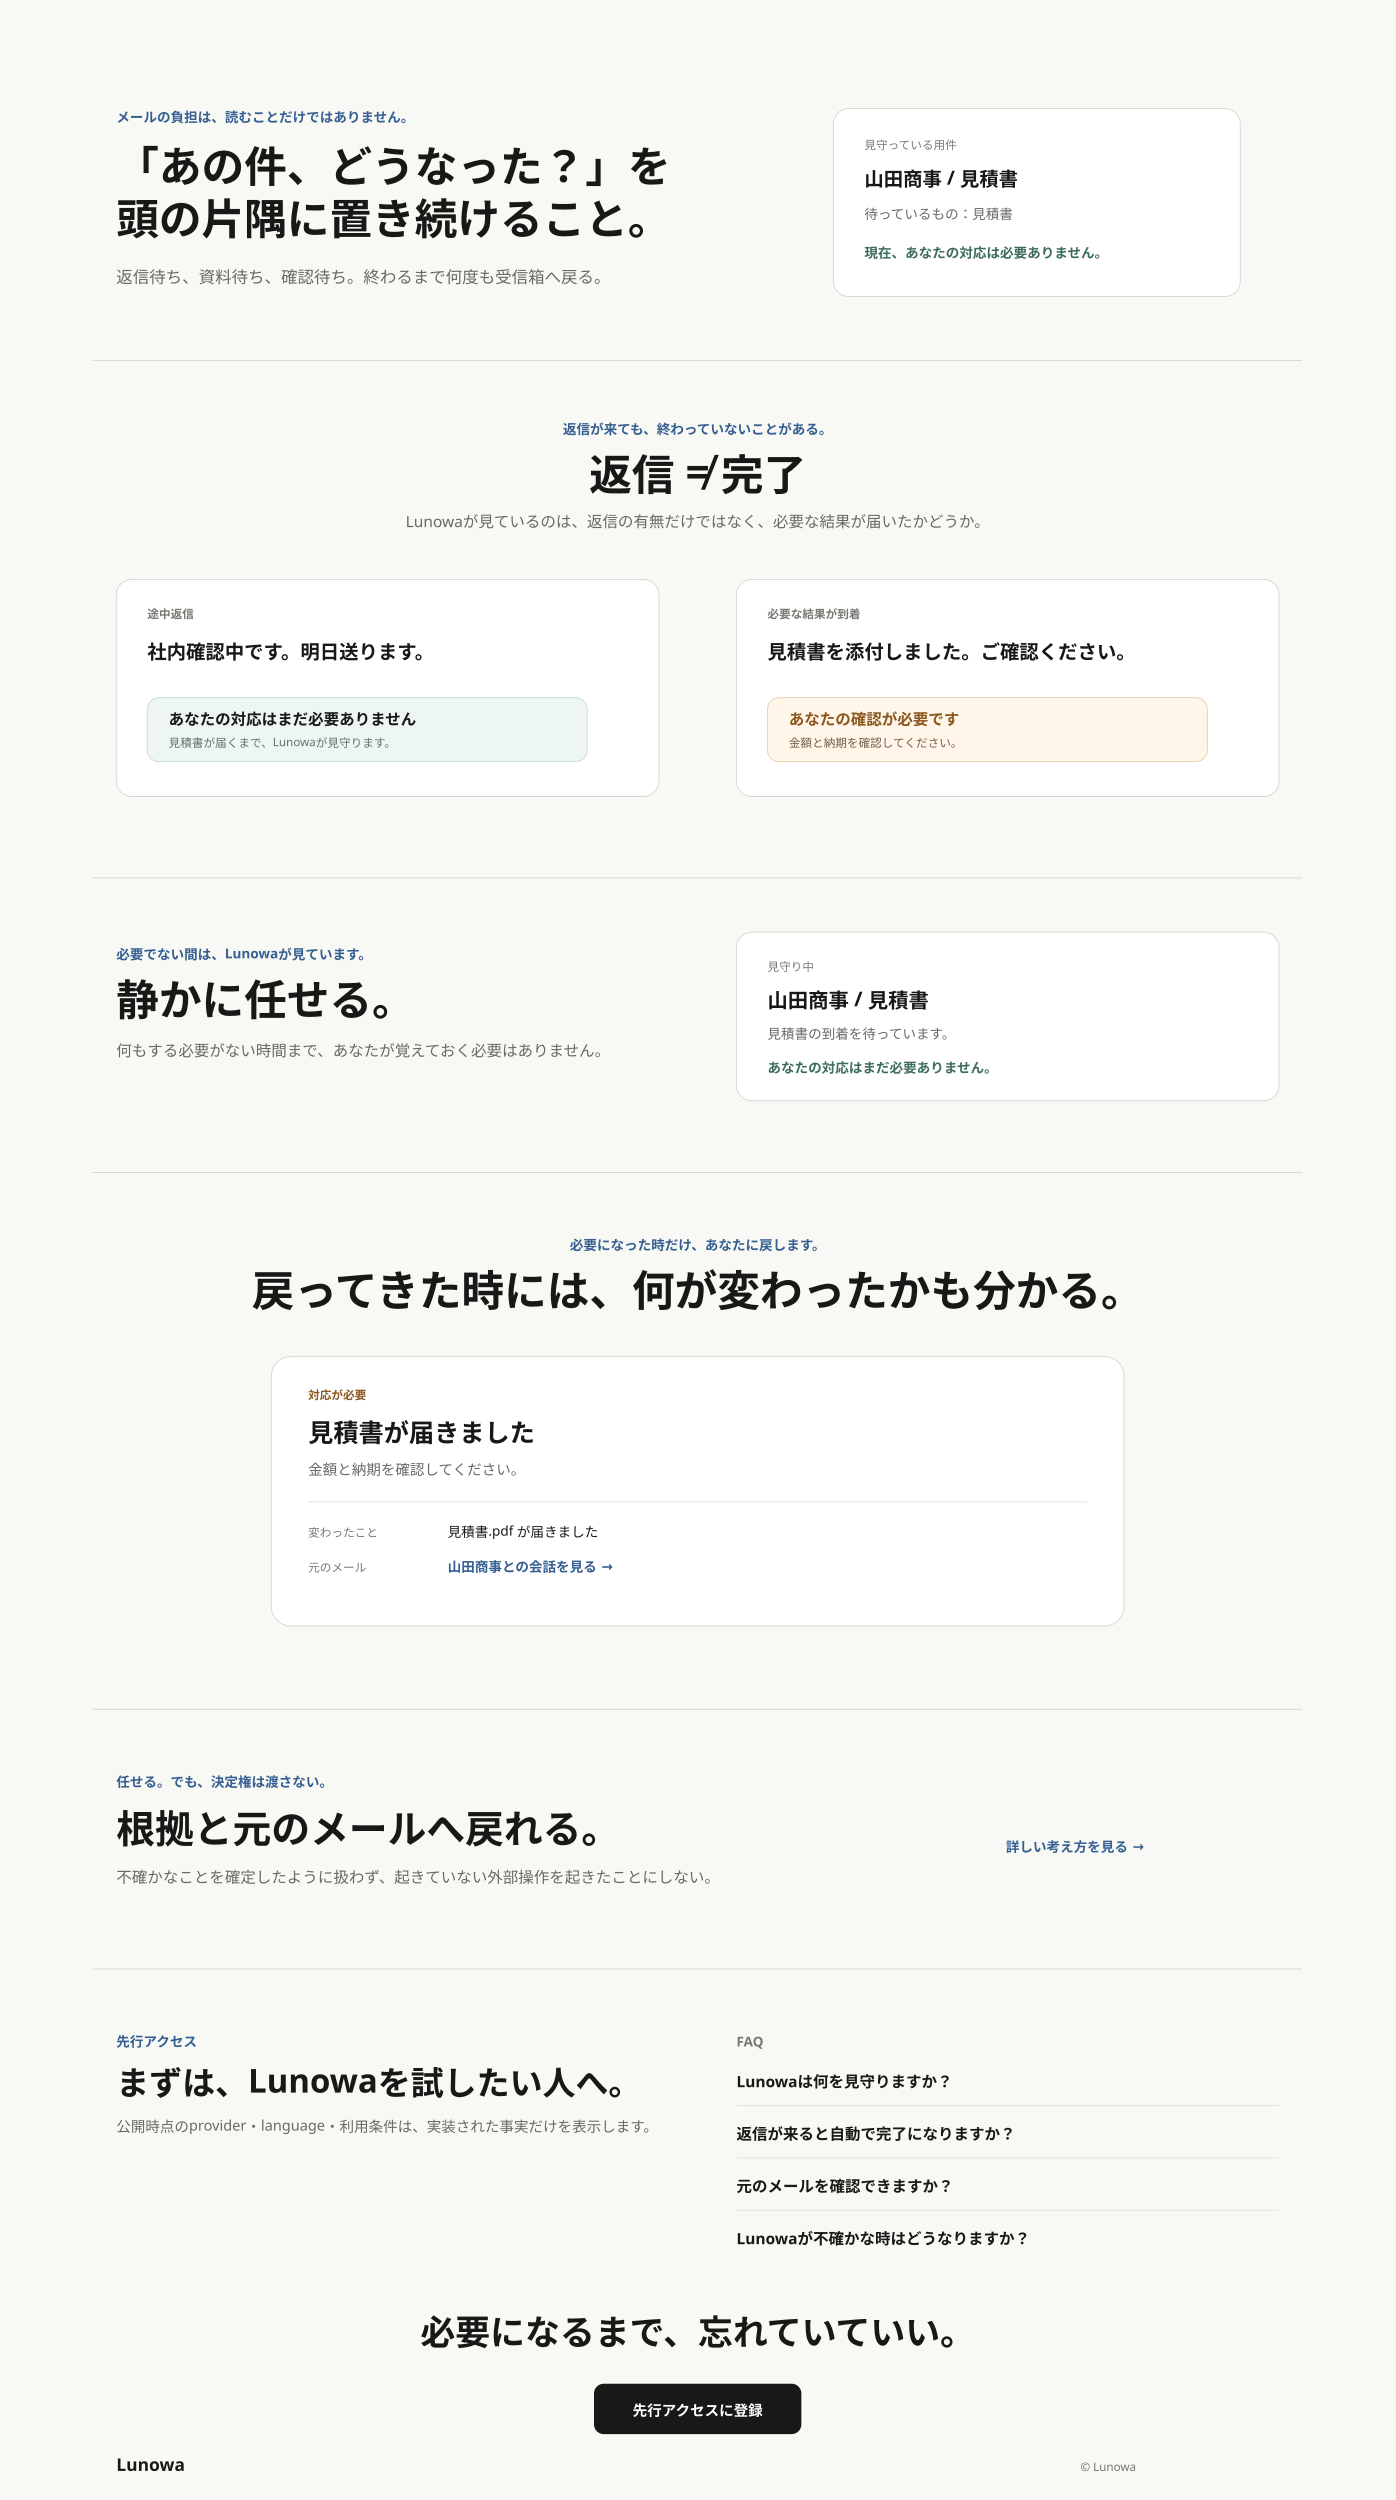
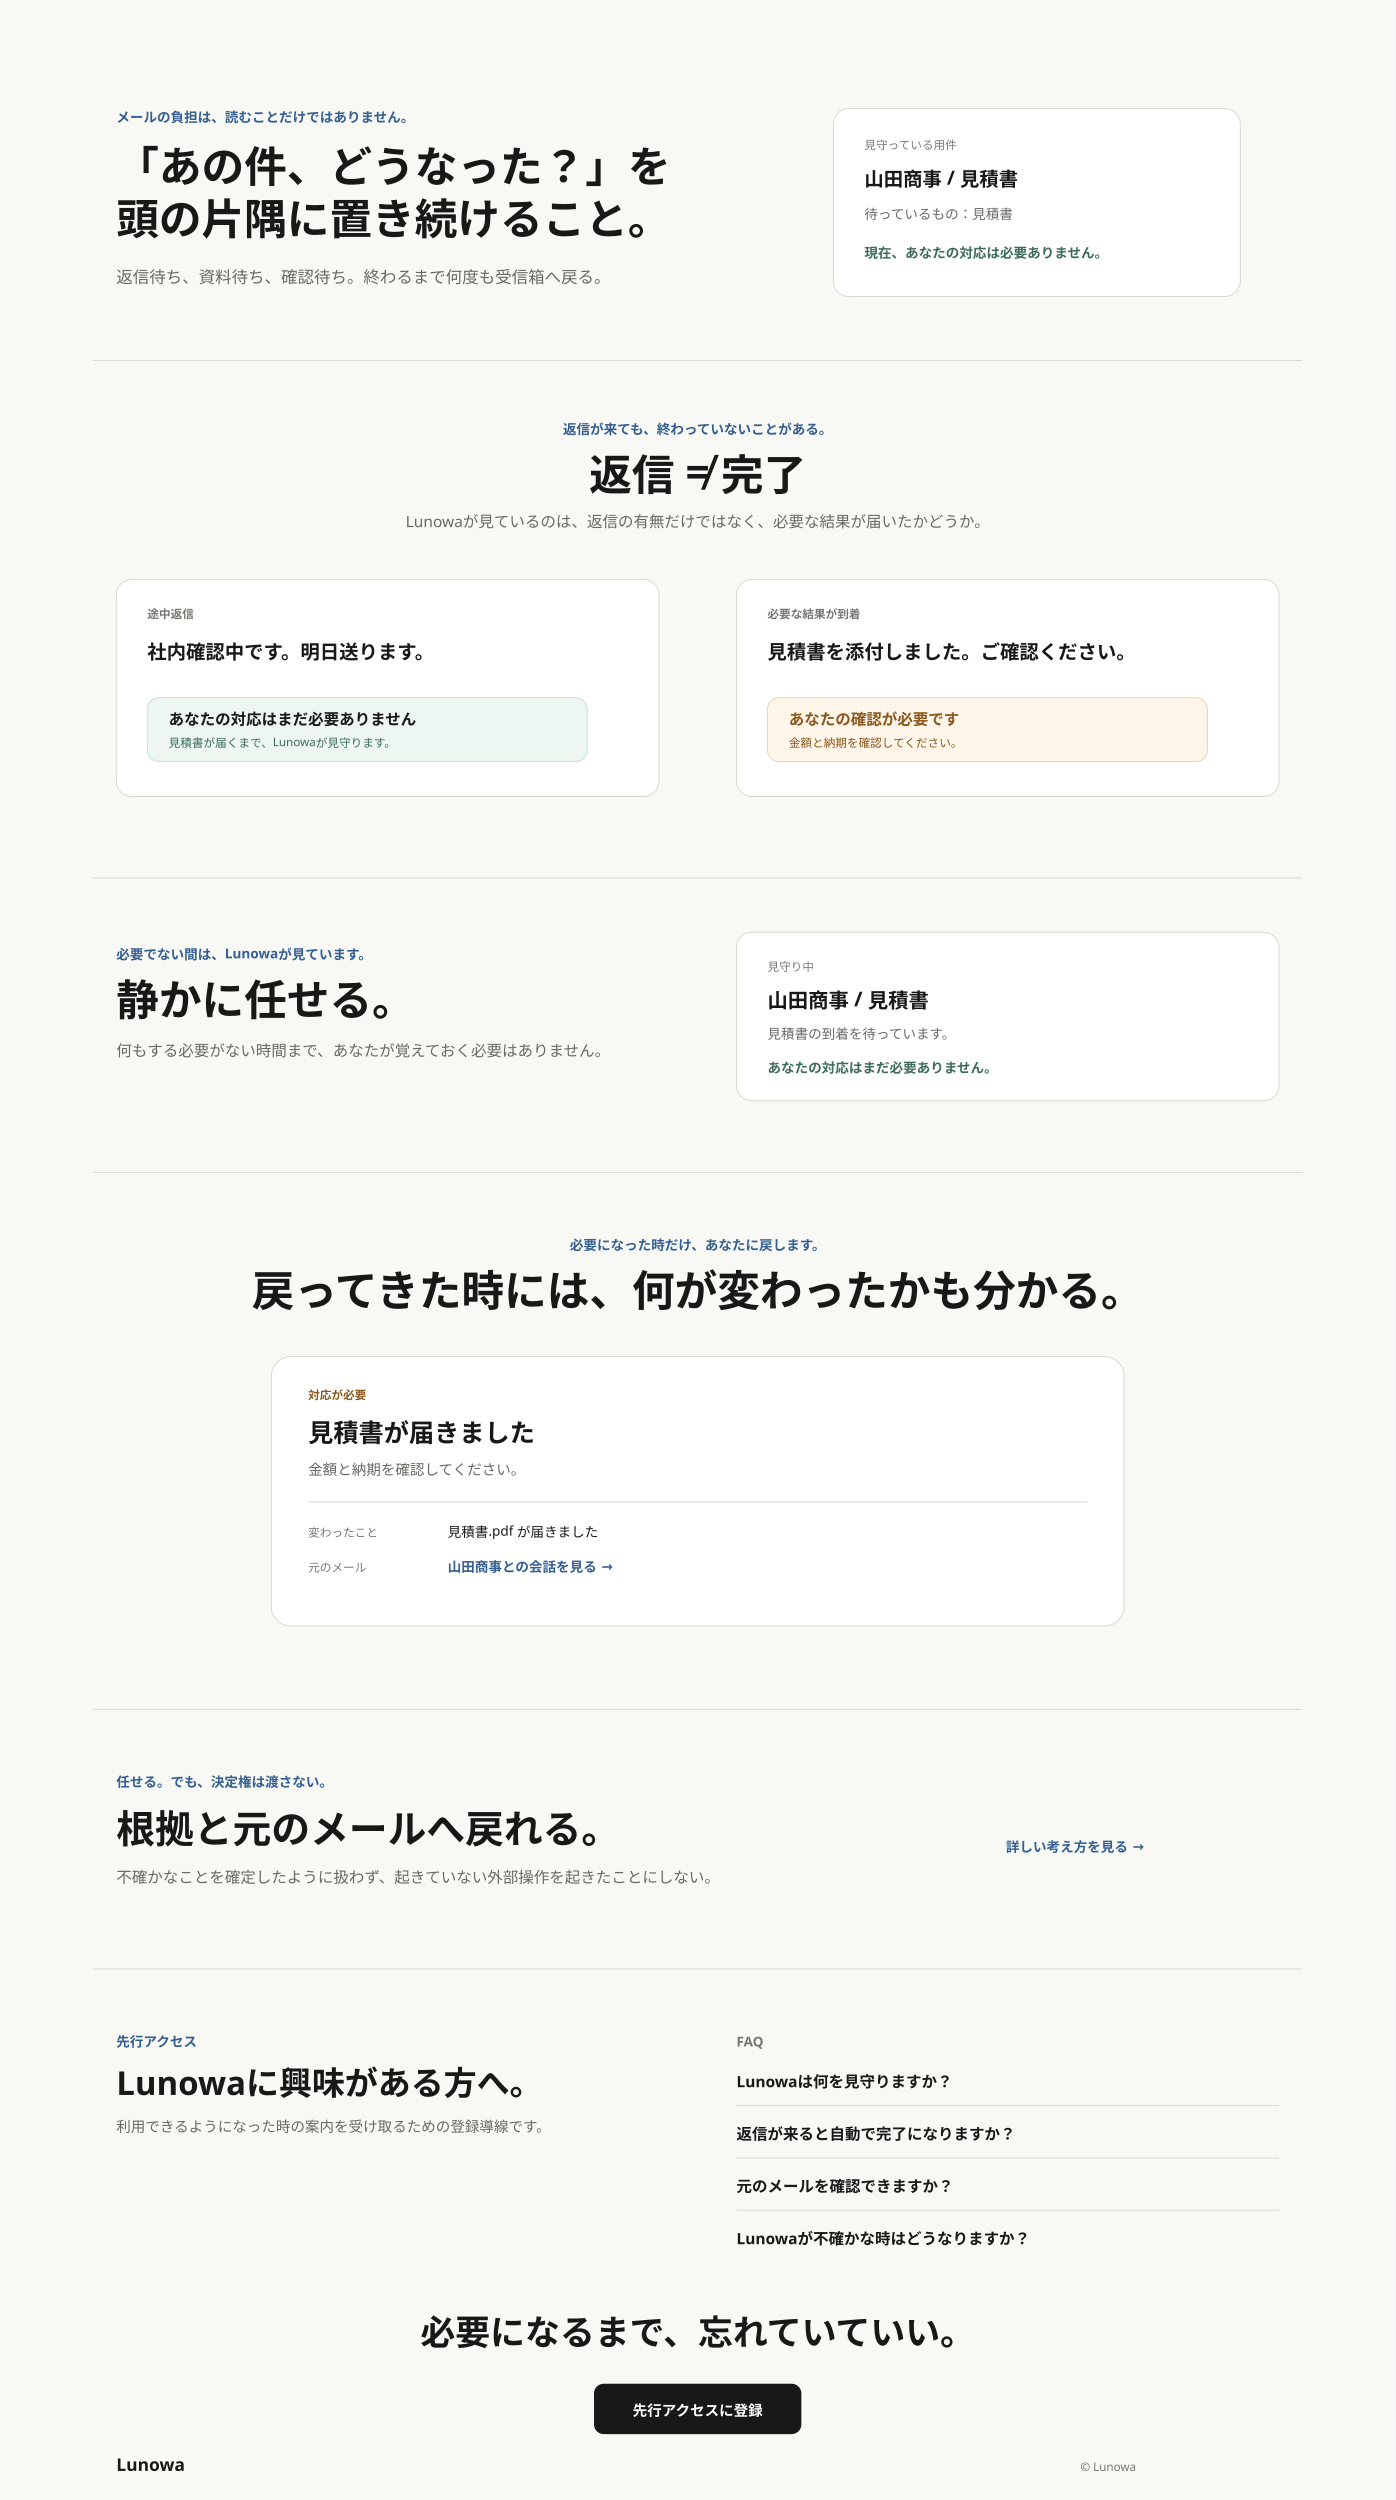
<svg xmlns="http://www.w3.org/2000/svg" width="1440" height="2580" viewBox="0 0 1440 2580" role="img" aria-labelledby="title desc">
  <rect width="1440" height="2580" fill="#F8F8F5" />
  <g font-family="Inter Variable, Noto Sans JP, Hiragino Sans, Yu Gothic UI, Yu Gothic, sans-serif" fill="#181817">
    <text x="120" y="126" font-size="14" font-weight="600" fill="#355F91">メールの負担は、読むことだけではありません。</text>
    <text x="120" y="188" font-size="44" font-weight="700">「あの件、どうなった？」を</text>
    <text x="120" y="242" font-size="44" font-weight="700">頭の片隅に置き続けること。</text>
    <text x="120" y="292" font-size="17" fill="#686864">返信待ち、資料待ち、確認待ち。終わるまで何度も受信箱へ戻る。</text>
    <rect x="860" y="112" width="420" height="194" rx="16" fill="#FFFFFF" stroke="#D8D8D2" />
    <text x="892" y="154" font-size="12" fill="#777772">見守っている用件</text>
    <text x="892" y="192" font-size="20" font-weight="700">山田商事 / 見積書</text>
    <text x="892" y="226" font-size="14" fill="#686864">待っているもの：見積書</text>
    <text x="892" y="266" font-size="14" font-weight="600" fill="#3D6D58">現在、あなたの対応は必要ありません。</text>
    <line x1="96" y1="372" x2="1344" y2="372" stroke="#D8D8D2" />
    <text x="720" y="448" text-anchor="middle" font-size="14" font-weight="600" fill="#355F91">返信が来ても、終わっていないことがある。</text>
    <text x="720" y="506" text-anchor="middle" font-size="44" font-weight="700">返信 ≠ 完了</text>
    <text x="720" y="544" text-anchor="middle" font-size="16" fill="#686864">Lunowaが見ているのは、返信の有無だけではなく、必要な結果が届いたかどうか。</text>
    <rect x="120" y="598" width="560" height="224" rx="16" fill="#FFFFFF" stroke="#D8D8D2" />
    <text x="152" y="638" font-size="12" font-weight="600" fill="#777772">途中返信</text>
    <text x="152" y="680" font-size="20" font-weight="700">社内確認中です。明日送ります。</text>
    <rect x="152" y="720" width="454" height="66" rx="12" fill="#EDF6F1" stroke="#C8DED3" />
    <text x="174" y="748" font-size="16" font-weight="700">あなたの対応はまだ必要ありません</text>
-     <text x="174" y="771" font-size="12" fill="#66706A">見積書が届くまで、Lunowaが見守ります。</text>
+     <text x="174" y="771" font-size="12" fill="#3D6D58">見積書が届くまで、Lunowaが見守ります。</text>
    <rect x="760" y="598" width="560" height="224" rx="16" fill="#FFFFFF" stroke="#D8D8D2" />
    <text x="792" y="638" font-size="12" font-weight="600" fill="#777772">必要な結果が到着</text>
    <text x="792" y="680" font-size="20" font-weight="700">見積書を添付しました。ご確認ください。</text>
    <rect x="792" y="720" width="454" height="66" rx="12" fill="#FFF5E8" stroke="#E8D1B1" />
    <text x="814" y="748" font-size="16" font-weight="700" fill="#8A571C">あなたの確認が必要です</text>
-     <text x="814" y="771" font-size="12" fill="#735F49">金額と納期を確認してください。</text>
+     <text x="814" y="771" font-size="12" fill="#8A571C">金額と納期を確認してください。</text>
    <line x1="96" y1="906" x2="1344" y2="906" stroke="#D8D8D2" />
    <text x="120" y="990" font-size="14" font-weight="600" fill="#355F91">必要でない間は、Lunowaが見ています。</text>
    <text x="120" y="1048" font-size="44" font-weight="700">静かに任せる。</text>
    <text x="120" y="1090" font-size="16" fill="#686864">何もする必要がない時間まで、あなたが覚えておく必要はありません。</text>
    <rect x="760" y="962" width="560" height="174" rx="16" fill="#FFFFFF" stroke="#D8D8D2" />
    <text x="792" y="1002" font-size="12" fill="#777772">見守り中</text>
    <text x="792" y="1040" font-size="21" font-weight="700">山田商事 / 見積書</text>
    <text x="792" y="1072" font-size="14" fill="#686864">見積書の到着を待っています。</text>
    <text x="792" y="1107" font-size="14" font-weight="600" fill="#3D6D58">あなたの対応はまだ必要ありません。</text>
    <line x1="96" y1="1210" x2="1344" y2="1210" stroke="#D8D8D2" />
    <text x="720" y="1290" text-anchor="middle" font-size="14" font-weight="600" fill="#355F91">必要になった時だけ、あなたに戻します。</text>
    <text x="720" y="1348" text-anchor="middle" font-size="44" font-weight="700">戻ってきた時には、何が変わったかも分かる。</text>
    <rect x="280" y="1400" width="880" height="278" rx="20" fill="#FFFFFF" stroke="#D8D8D2" />
    <text x="318" y="1444" font-size="12" font-weight="600" fill="#8A571C">対応が必要</text>
    <text x="318" y="1488" font-size="26" font-weight="700">見積書が届きました</text>
    <text x="318" y="1522" font-size="15" fill="#686864">金額と納期を確認してください。</text>
-     <line x1="318" y1="1550" x2="1122" y2="1550" stroke="#E1E1DC" />
+     <line x1="318" y1="1550" x2="1122" y2="1550" stroke="#D8D8D2" />
    <text x="318" y="1586" font-size="12" fill="#777772">変わったこと</text>
    <text x="462" y="1586" font-size="14">見積書.pdf が届きました</text>
    <text x="318" y="1622" font-size="12" fill="#777772">元のメール</text>
    <text x="462" y="1622" font-size="14" font-weight="600" fill="#355F91">山田商事との会話を見る →</text>
    <line x1="96" y1="1764" x2="1344" y2="1764" stroke="#D8D8D2" />
    <text x="120" y="1844" font-size="14" font-weight="600" fill="#355F91">任せる。でも、決定権は渡さない。</text>
    <text x="120" y="1902" font-size="40" font-weight="700">根拠と元のメールへ戻れる。</text>
    <text x="120" y="1943" font-size="16" fill="#686864">不確かなことを確定したように扱わず、起きていない外部操作を起きたことにしない。</text>
    <text x="1038" y="1911" font-size="14" font-weight="600" fill="#355F91">詳しい考え方を見る →</text>
    <line x1="96" y1="2032" x2="1344" y2="2032" stroke="#D8D8D2" />
    <text x="120" y="2112" font-size="14" font-weight="600" fill="#355F91">先行アクセス</text>
-     <text x="120" y="2162" font-size="34" font-weight="700">まずは、Lunowaを試したい人へ。</text>
-     <text x="120" y="2200" font-size="15" fill="#686864">公開時点のprovider・language・利用条件は、実装された事実だけを表示します。</text>
+     <text x="120" y="2162" font-size="34" font-weight="700">Lunowaに興味がある方へ。</text>
+     <text x="120" y="2200" font-size="15" fill="#686864">利用できるようになった時の案内を受け取るための登録導線です。</text>
    <text x="760" y="2112" font-size="14" font-weight="600" fill="#777772">FAQ</text>
    <text x="760" y="2154" font-size="16" font-weight="600">Lunowaは何を見守りますか？</text>
-     <line x1="760" y1="2173" x2="1320" y2="2173" stroke="#E1E1DC" />
+     <line x1="760" y1="2173" x2="1320" y2="2173" stroke="#D8D8D2" />
    <text x="760" y="2208" font-size="16" font-weight="600">返信が来ると自動で完了になりますか？</text>
-     <line x1="760" y1="2227" x2="1320" y2="2227" stroke="#E1E1DC" />
+     <line x1="760" y1="2227" x2="1320" y2="2227" stroke="#D8D8D2" />
    <text x="760" y="2262" font-size="16" font-weight="600">元のメールを確認できますか？</text>
-     <line x1="760" y1="2281" x2="1320" y2="2281" stroke="#E1E1DC" />
+     <line x1="760" y1="2281" x2="1320" y2="2281" stroke="#D8D8D2" />
    <text x="760" y="2316" font-size="16" font-weight="600">Lunowaが不確かな時はどうなりますか？</text>
    <text x="720" y="2420" text-anchor="middle" font-size="36" font-weight="700">必要になるまで、忘れていていい。</text>
    <rect x="613" y="2460" width="214" height="52" rx="10" fill="#181817" />
    <text x="720" y="2493" text-anchor="middle" font-size="15" font-weight="600" fill="#FFFFFF">先行アクセスに登録</text>
    <text x="120" y="2550" font-size="18" font-weight="700">Lunowa</text>
    <text x="1115" y="2550" font-size="12" fill="#777772">© Lunowa</text>
  </g>
</svg>
